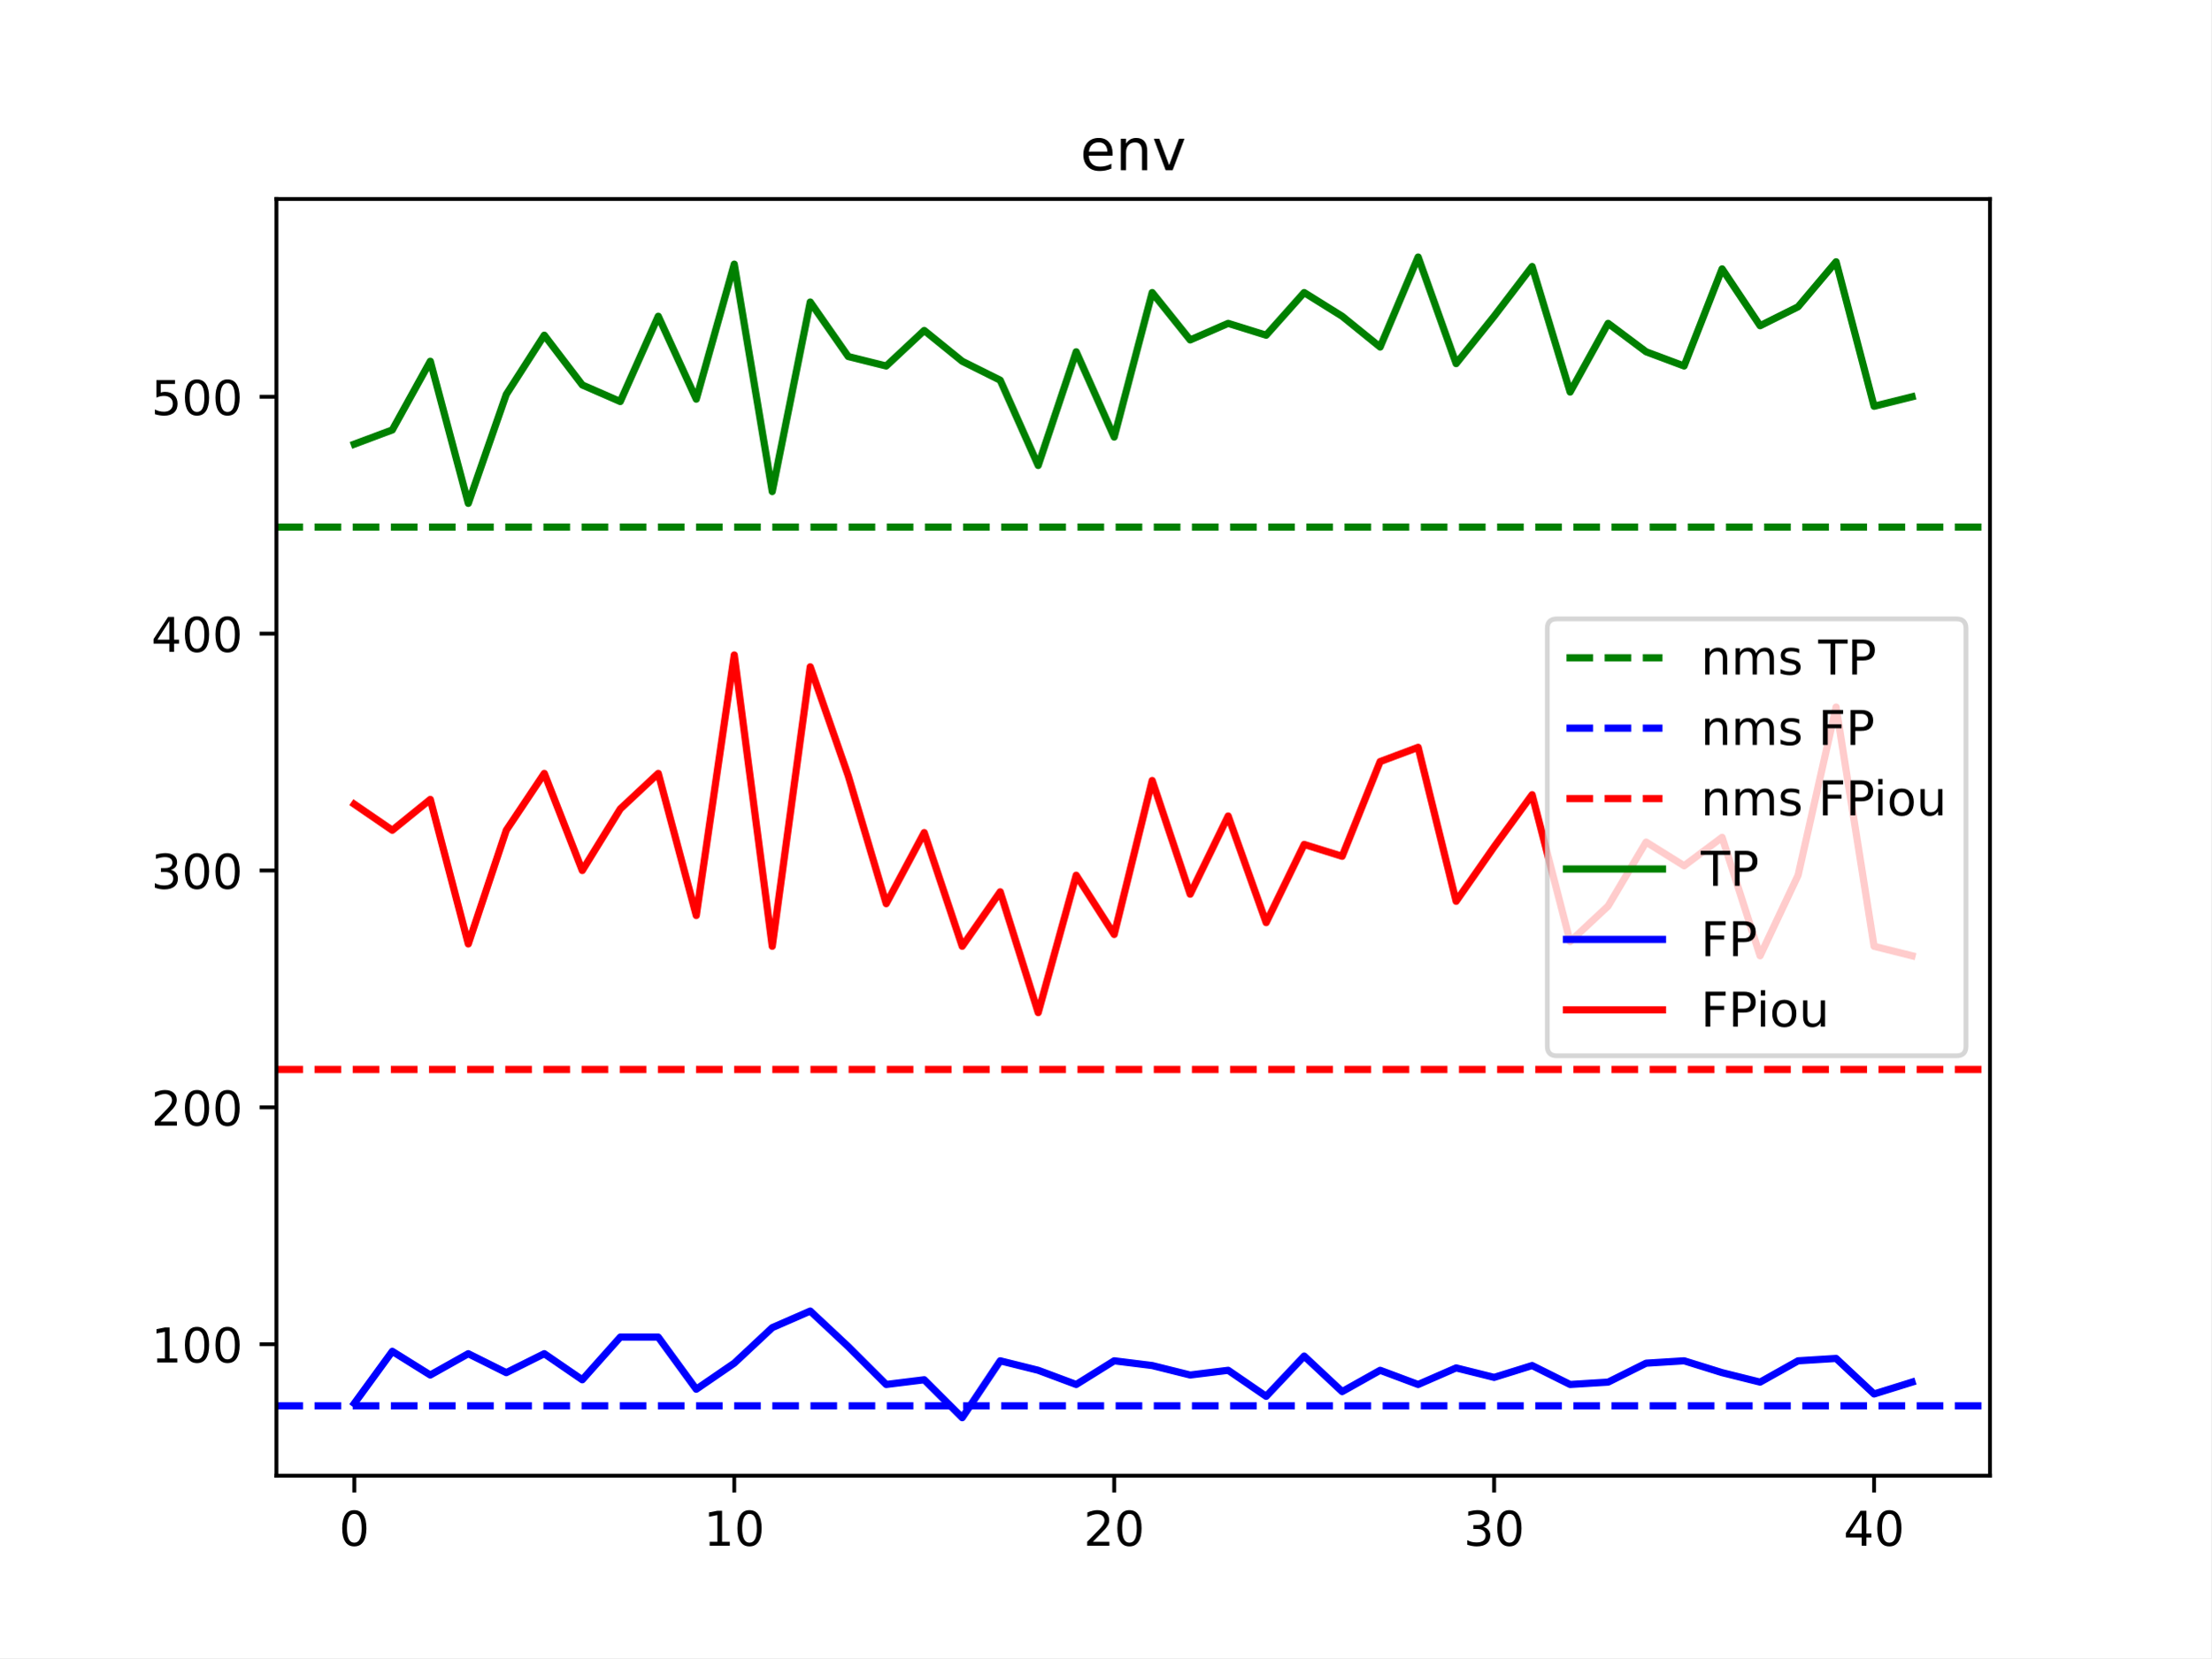
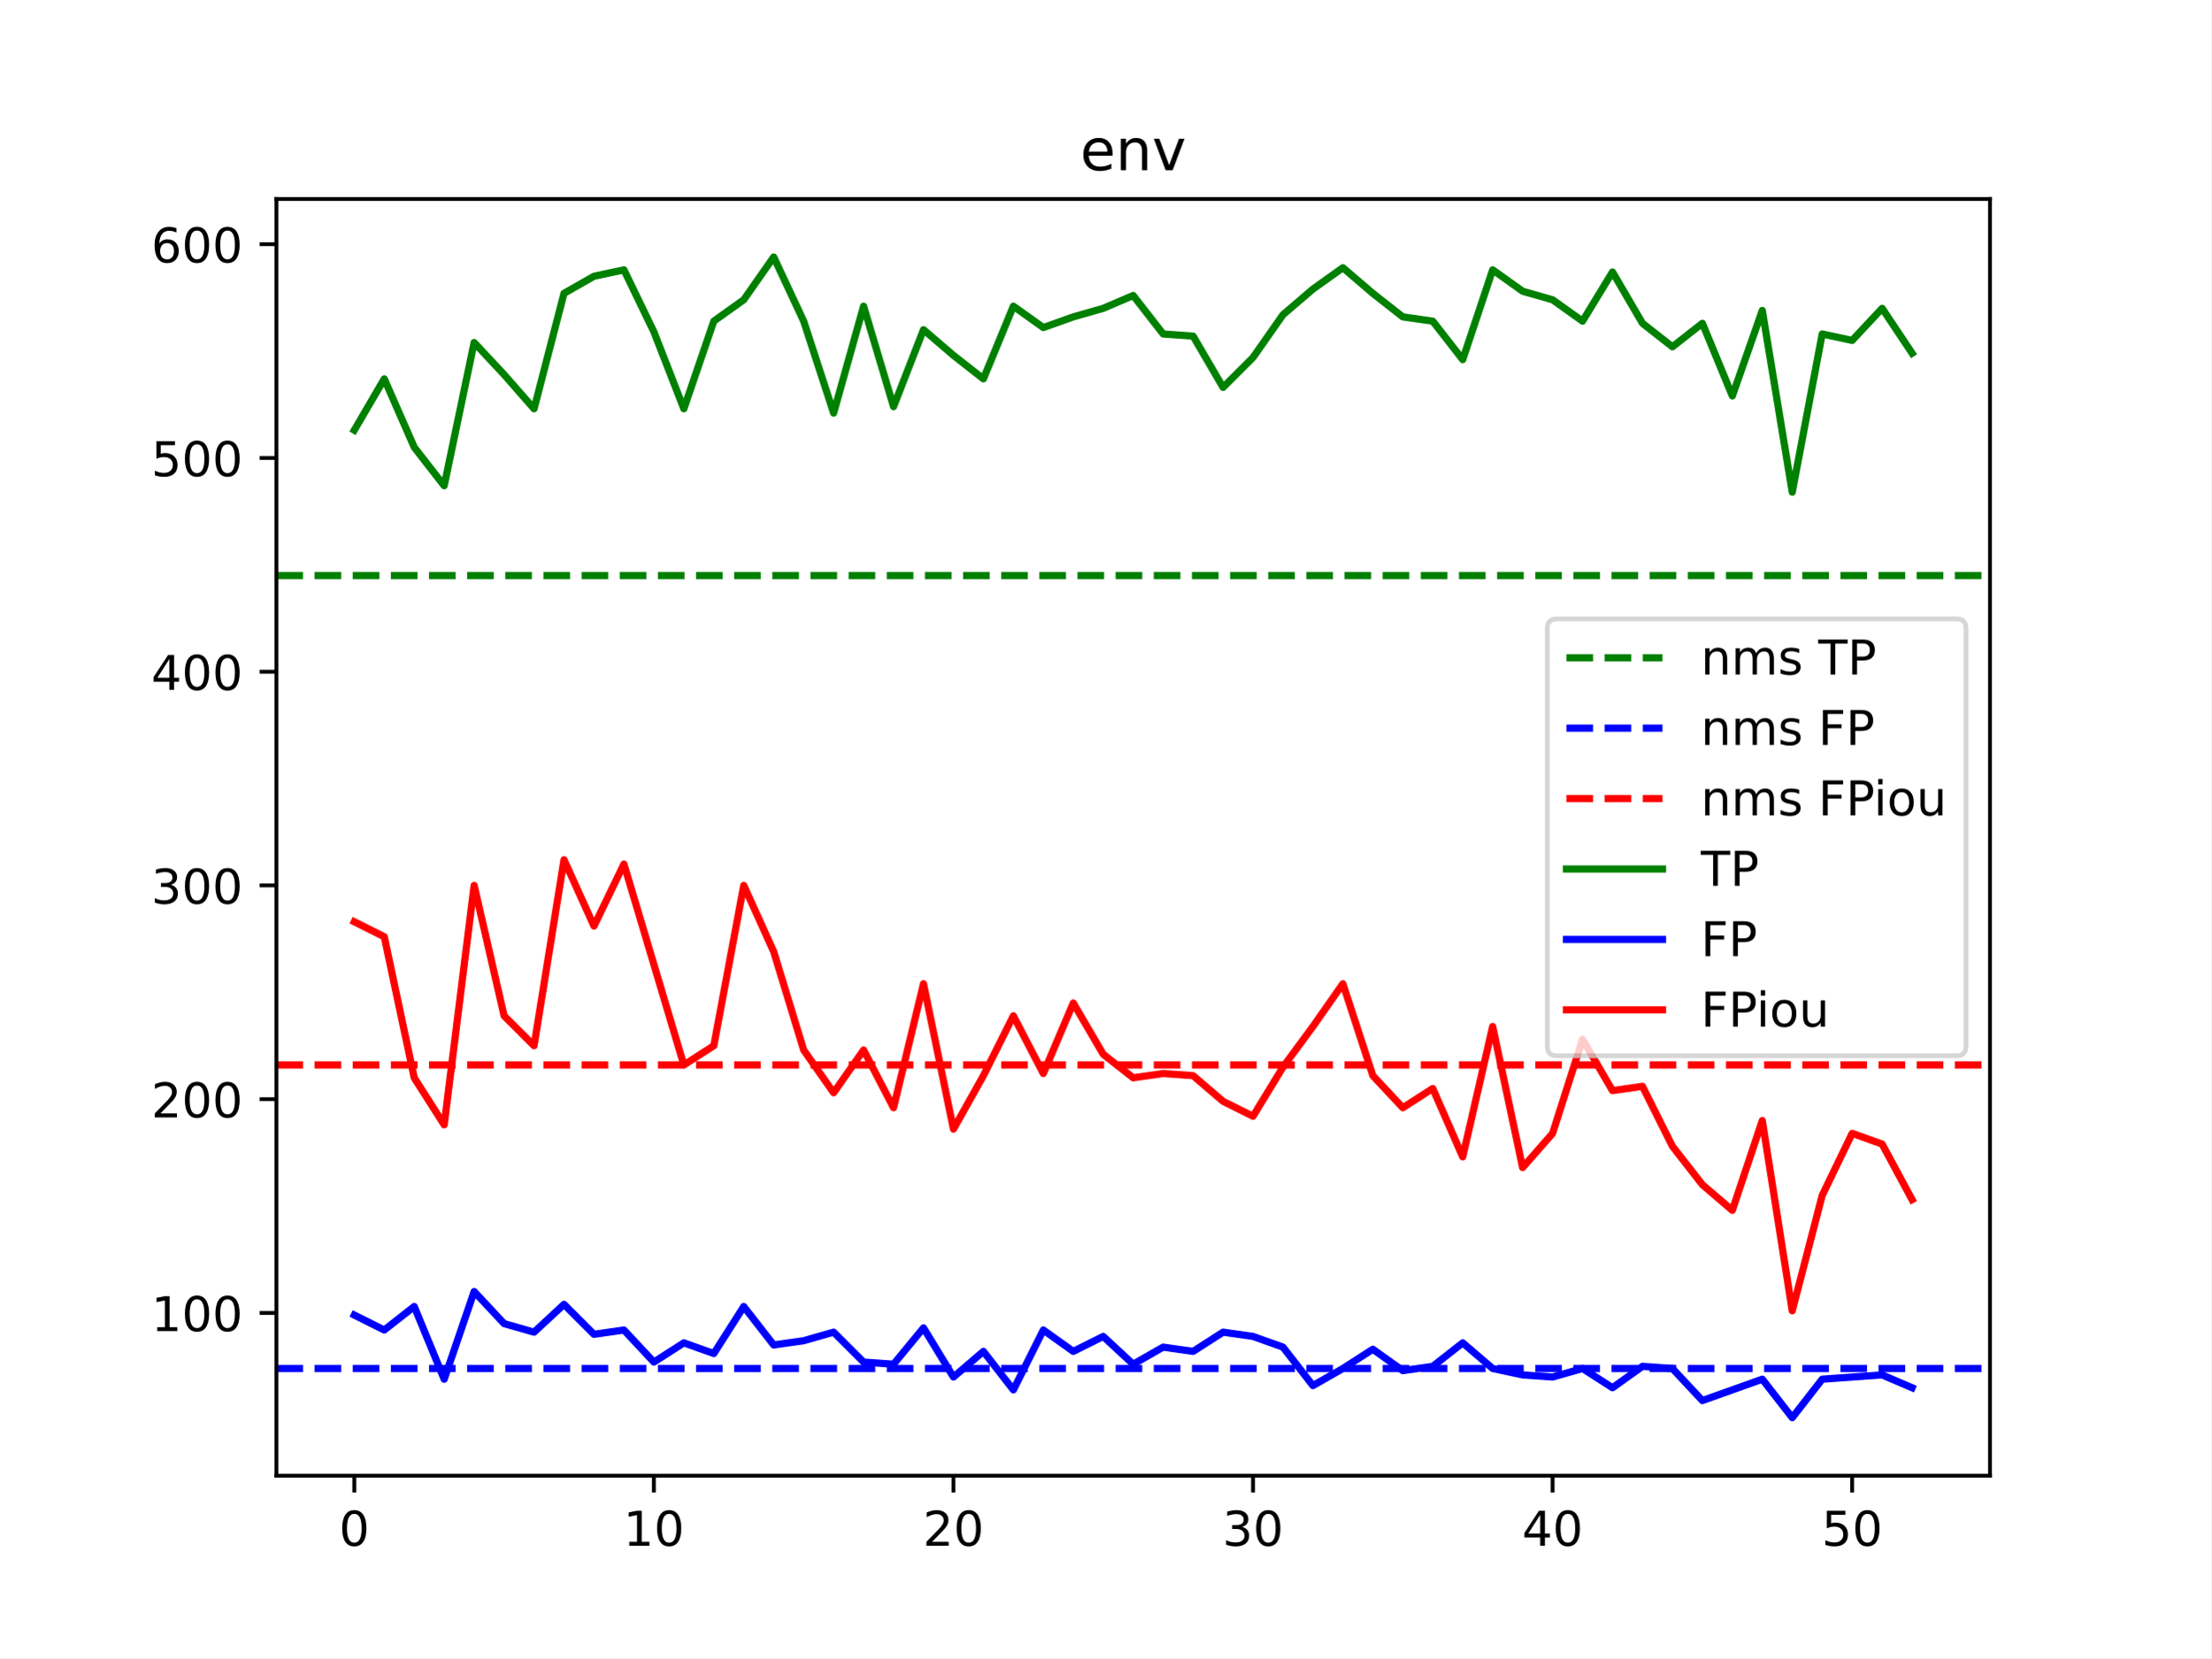
<svg xmlns="http://www.w3.org/2000/svg" xmlns:xlink="http://www.w3.org/1999/xlink" width="460.8pt" height="345.6pt" viewBox="0 0 460.8 345.6" version="1.1">
  <defs>
    <style type="text/css">*{stroke-linejoin: round; stroke-linecap: butt}</style>
  </defs>
  <g id="figure_1">
    <g id="patch_1">
      <path d="M 0 345.6  L 460.8 345.6  L 460.8 0  L 0 0  z " style="fill: #ffffff" />
    </g>
    <g id="axes_1">
      <g id="patch_2">
        <path d="M 57.6 307.584  L 414.72 307.584  L 414.72 41.472  L 57.6 41.472  z " style="fill: #ffffff" />
      </g>
      <g id="matplotlib.axis_1">
        <g id="xtick_1">
          <g id="line2d_1">
            <defs>
-               <path id="mfe5435e717" d="M 0 0  L 0 3.5  " style="stroke: #000000; stroke-width: 0.8" />
-             </defs>
-             <g>
-               <use xlink:href="#mfe5435e717" x="73.833" y="307.584" style="stroke: #000000; stroke-width: 0.8" />
+               <path id="m58479210be" d="M 0 0  L 0 3.5  " style="stroke: #000000; stroke-width: 0.8" />
+             </defs>
+             <g>
+               <use xlink:href="#m58479210be" x="73.833" y="307.584" style="stroke: #000000; stroke-width: 0.8" />
            </g>
          </g>
          <g id="text_1">
            <g transform="translate(70.65148 322.1824) scale(0.1 -0.1)">
              <defs>
                <path id="DejaVuSans-30" d="M 2034 4250  Q 1547 4250 1301 3770  Q 1056 3291 1056 2328  Q 1056 1369 1301 889  Q 1547 409 2034 409  Q 2525 409 2770 889  Q 3016 1369 3016 2328  Q 3016 3291 2770 3770  Q 2525 4250 2034 4250  z M 2034 4750  Q 2819 4750 3233 4129  Q 3647 3509 3647 2328  Q 3647 1150 3233 529  Q 2819 -91 2034 -91  Q 1250 -91 836 529  Q 422 1150 422 2328  Q 422 3509 836 4129  Q 1250 4750 2034 4750  z " transform="scale(0.015625)" />
              </defs>
              <use xlink:href="#DejaVuSans-30" />
            </g>
          </g>
        </g>
        <g id="xtick_2">
          <g id="line2d_2">
            <g>
-               <use xlink:href="#mfe5435e717" x="153.017" y="307.584" style="stroke: #000000; stroke-width: 0.8" />
+               <use xlink:href="#m58479210be" x="136.266" y="307.584" style="stroke: #000000; stroke-width: 0.8" />
            </g>
          </g>
          <g id="text_2">
-             <g transform="translate(146.6543 322.1824) scale(0.1 -0.1)">
+             <g transform="translate(129.9038 322.1824) scale(0.1 -0.1)">
              <defs>
                <path id="DejaVuSans-31" d="M 794 531  L 1825 531  L 1825 4091  L 703 3866  L 703 4441  L 1819 4666  L 2450 4666  L 2450 531  L 3481 531  L 3481 0  L 794 0  L 794 531  z " transform="scale(0.015625)" />
              </defs>
              <use xlink:href="#DejaVuSans-31" />
              <use xlink:href="#DejaVuSans-30" x="63.623" />
            </g>
          </g>
        </g>
        <g id="xtick_3">
          <g id="line2d_3">
            <g>
-               <use xlink:href="#mfe5435e717" x="232.201" y="307.584" style="stroke: #000000; stroke-width: 0.8" />
+               <use xlink:href="#m58479210be" x="198.7" y="307.584" style="stroke: #000000; stroke-width: 0.8" />
            </g>
          </g>
          <g id="text_3">
-             <g transform="translate(225.8383 322.1824) scale(0.1 -0.1)">
+             <g transform="translate(192.3374 322.1824) scale(0.1 -0.1)">
              <defs>
                <path id="DejaVuSans-32" d="M 1228 531  L 3431 531  L 3431 0  L 469 0  L 469 531  Q 828 903 1448 1529  Q 2069 2156 2228 2338  Q 2531 2678 2651 2914  Q 2772 3150 2772 3378  Q 2772 3750 2511 3984  Q 2250 4219 1831 4219  Q 1534 4219 1204 4116  Q 875 4013 500 3803  L 500 4441  Q 881 4594 1212 4672  Q 1544 4750 1819 4750  Q 2544 4750 2975 4387  Q 3406 4025 3406 3419  Q 3406 3131 3298 2873  Q 3191 2616 2906 2266  Q 2828 2175 2409 1742  Q 1991 1309 1228 531  z " transform="scale(0.015625)" />
              </defs>
              <use xlink:href="#DejaVuSans-32" />
              <use xlink:href="#DejaVuSans-30" x="63.623" />
            </g>
          </g>
        </g>
        <g id="xtick_4">
          <g id="line2d_4">
            <g>
-               <use xlink:href="#mfe5435e717" x="311.385" y="307.584" style="stroke: #000000; stroke-width: 0.8" />
+               <use xlink:href="#m58479210be" x="261.133" y="307.584" style="stroke: #000000; stroke-width: 0.8" />
            </g>
          </g>
          <g id="text_4">
-             <g transform="translate(305.0223 322.1824) scale(0.1 -0.1)">
+             <g transform="translate(254.7709 322.1824) scale(0.1 -0.1)">
              <defs>
                <path id="DejaVuSans-33" d="M 2597 2516  Q 3050 2419 3304 2112  Q 3559 1806 3559 1356  Q 3559 666 3084 287  Q 2609 -91 1734 -91  Q 1441 -91 1130 -33  Q 819 25 488 141  L 488 750  Q 750 597 1062 519  Q 1375 441 1716 441  Q 2309 441 2620 675  Q 2931 909 2931 1356  Q 2931 1769 2642 2001  Q 2353 2234 1838 2234  L 1294 2234  L 1294 2753  L 1863 2753  Q 2328 2753 2575 2939  Q 2822 3125 2822 3475  Q 2822 3834 2567 4026  Q 2313 4219 1838 4219  Q 1578 4219 1281 4162  Q 984 4106 628 3988  L 628 4550  Q 988 4650 1302 4700  Q 1616 4750 1894 4750  Q 2613 4750 3031 4423  Q 3450 4097 3450 3541  Q 3450 3153 3228 2886  Q 3006 2619 2597 2516  z " transform="scale(0.015625)" />
              </defs>
              <use xlink:href="#DejaVuSans-33" />
              <use xlink:href="#DejaVuSans-30" x="63.623" />
            </g>
          </g>
        </g>
        <g id="xtick_5">
          <g id="line2d_5">
            <g>
-               <use xlink:href="#mfe5435e717" x="390.569" y="307.584" style="stroke: #000000; stroke-width: 0.8" />
+               <use xlink:href="#m58479210be" x="323.567" y="307.584" style="stroke: #000000; stroke-width: 0.8" />
            </g>
          </g>
          <g id="text_5">
-             <g transform="translate(384.2064 322.1824) scale(0.1 -0.1)">
+             <g transform="translate(317.2045 322.1824) scale(0.1 -0.1)">
              <defs>
                <path id="DejaVuSans-34" d="M 2419 4116  L 825 1625  L 2419 1625  L 2419 4116  z M 2253 4666  L 3047 4666  L 3047 1625  L 3713 1625  L 3713 1100  L 3047 1100  L 3047 0  L 2419 0  L 2419 1100  L 313 1100  L 313 1709  L 2253 4666  z " transform="scale(0.015625)" />
              </defs>
              <use xlink:href="#DejaVuSans-34" />
+               <use xlink:href="#DejaVuSans-30" x="63.623" />
+             </g>
+           </g>
+         </g>
+         <g id="xtick_6">
+           <g id="line2d_6">
+             <g>
+               <use xlink:href="#m58479210be" x="386.001" y="307.584" style="stroke: #000000; stroke-width: 0.8" />
+             </g>
+           </g>
+           <g id="text_6">
+             <g transform="translate(379.6381 322.1824) scale(0.1 -0.1)">
+               <defs>
+                 <path id="DejaVuSans-35" d="M 691 4666  L 3169 4666  L 3169 4134  L 1269 4134  L 1269 2991  Q 1406 3038 1543 3061  Q 1681 3084 1819 3084  Q 2600 3084 3056 2656  Q 3513 2228 3513 1497  Q 3513 744 3044 326  Q 2575 -91 1722 -91  Q 1428 -91 1123 -41  Q 819 9 494 109  L 494 744  Q 775 591 1075 516  Q 1375 441 1709 441  Q 2250 441 2565 725  Q 2881 1009 2881 1497  Q 2881 1984 2565 2268  Q 2250 2553 1709 2553  Q 1456 2553 1204 2497  Q 953 2441 691 2322  L 691 4666  z " transform="scale(0.015625)" />
+               </defs>
+               <use xlink:href="#DejaVuSans-35" />
              <use xlink:href="#DejaVuSans-30" x="63.623" />
            </g>
          </g>
        </g>
      </g>
      <g id="matplotlib.axis_2">
        <g id="ytick_1">
-           <g id="line2d_6">
-             <defs>
-               <path id="m9531ebc06b" d="M 0 0  L -3.5 0  " style="stroke: #000000; stroke-width: 0.8" />
-             </defs>
-             <g>
-               <use xlink:href="#m9531ebc06b" x="57.6" y="280.183" style="stroke: #000000; stroke-width: 0.8" />
-             </g>
-           </g>
-           <g id="text_6">
-             <g transform="translate(31.5125 283.9821) scale(0.1 -0.1)">
+           <g id="line2d_7">
+             <defs>
+               <path id="mcfd57a27c0" d="M 0 0  L -3.5 0  " style="stroke: #000000; stroke-width: 0.8" />
+             </defs>
+             <g>
+               <use xlink:href="#mcfd57a27c0" x="57.6" y="273.657" style="stroke: #000000; stroke-width: 0.8" />
+             </g>
+           </g>
+           <g id="text_7">
+             <g transform="translate(31.5125 277.4565) scale(0.1 -0.1)">
              <use xlink:href="#DejaVuSans-31" />
              <use xlink:href="#DejaVuSans-30" x="63.623" />
              <use xlink:href="#DejaVuSans-30" x="127.246" />
            </g>
          </g>
        </g>
        <g id="ytick_2">
-           <g id="line2d_7">
-             <g>
-               <use xlink:href="#m9531ebc06b" x="57.6" y="230.811" style="stroke: #000000; stroke-width: 0.8" />
-             </g>
-           </g>
-           <g id="text_7">
-             <g transform="translate(31.5125 234.6106) scale(0.1 -0.1)">
+           <g id="line2d_8">
+             <g>
+               <use xlink:href="#mcfd57a27c0" x="57.6" y="229.105" style="stroke: #000000; stroke-width: 0.8" />
+             </g>
+           </g>
+           <g id="text_8">
+             <g transform="translate(31.5125 232.904) scale(0.1 -0.1)">
              <use xlink:href="#DejaVuSans-32" />
              <use xlink:href="#DejaVuSans-30" x="63.623" />
              <use xlink:href="#DejaVuSans-30" x="127.246" />
            </g>
          </g>
        </g>
        <g id="ytick_3">
-           <g id="line2d_8">
-             <g>
-               <use xlink:href="#m9531ebc06b" x="57.6" y="181.44" style="stroke: #000000; stroke-width: 0.8" />
-             </g>
-           </g>
-           <g id="text_8">
-             <g transform="translate(31.5125 185.2392) scale(0.1 -0.1)">
+           <g id="line2d_9">
+             <g>
+               <use xlink:href="#mcfd57a27c0" x="57.6" y="184.552" style="stroke: #000000; stroke-width: 0.8" />
+             </g>
+           </g>
+           <g id="text_9">
+             <g transform="translate(31.5125 188.3515) scale(0.1 -0.1)">
              <use xlink:href="#DejaVuSans-33" />
              <use xlink:href="#DejaVuSans-30" x="63.623" />
              <use xlink:href="#DejaVuSans-30" x="127.246" />
            </g>
          </g>
        </g>
        <g id="ytick_4">
-           <g id="line2d_9">
-             <g>
-               <use xlink:href="#m9531ebc06b" x="57.6" y="132.069" style="stroke: #000000; stroke-width: 0.8" />
-             </g>
-           </g>
-           <g id="text_9">
-             <g transform="translate(31.5125 135.8678) scale(0.1 -0.1)">
+           <g id="line2d_10">
+             <g>
+               <use xlink:href="#mcfd57a27c0" x="57.6" y="140" style="stroke: #000000; stroke-width: 0.8" />
+             </g>
+           </g>
+           <g id="text_10">
+             <g transform="translate(31.5125 143.799) scale(0.1 -0.1)">
              <use xlink:href="#DejaVuSans-34" />
              <use xlink:href="#DejaVuSans-30" x="63.623" />
              <use xlink:href="#DejaVuSans-30" x="127.246" />
            </g>
          </g>
        </g>
        <g id="ytick_5">
-           <g id="line2d_10">
-             <g>
-               <use xlink:href="#m9531ebc06b" x="57.6" y="82.697" style="stroke: #000000; stroke-width: 0.8" />
-             </g>
-           </g>
-           <g id="text_10">
-             <g transform="translate(31.5125 86.49636) scale(0.1 -0.1)">
-               <defs>
-                 <path id="DejaVuSans-35" d="M 691 4666  L 3169 4666  L 3169 4134  L 1269 4134  L 1269 2991  Q 1406 3038 1543 3061  Q 1681 3084 1819 3084  Q 2600 3084 3056 2656  Q 3513 2228 3513 1497  Q 3513 744 3044 326  Q 2575 -91 1722 -91  Q 1428 -91 1123 -41  Q 819 9 494 109  L 494 744  Q 775 591 1075 516  Q 1375 441 1709 441  Q 2250 441 2565 725  Q 2881 1009 2881 1497  Q 2881 1984 2565 2268  Q 2250 2553 1709 2553  Q 1456 2553 1204 2497  Q 953 2441 691 2322  L 691 4666  z " transform="scale(0.015625)" />
-               </defs>
+           <g id="line2d_11">
+             <g>
+               <use xlink:href="#mcfd57a27c0" x="57.6" y="95.447" style="stroke: #000000; stroke-width: 0.8" />
+             </g>
+           </g>
+           <g id="text_11">
+             <g transform="translate(31.5125 99.24656) scale(0.1 -0.1)">
              <use xlink:href="#DejaVuSans-35" />
              <use xlink:href="#DejaVuSans-30" x="63.623" />
              <use xlink:href="#DejaVuSans-30" x="127.246" />
            </g>
          </g>
        </g>
-       </g>
-       <g id="line2d_11">
-         <path d="M 57.6 109.851  L 414.72 109.851  " clip-path="url(#pd915258429)" style="fill: none; stroke-dasharray: 5.55,2.4; stroke-dashoffset: 0; stroke: #008000; stroke-width: 1.5" />
-       </g>
-       <g id="line2d_12">
-         <path d="M 57.6 293.019  L 414.72 293.019  " clip-path="url(#pd915258429)" style="fill: none; stroke-dasharray: 5.55,2.4; stroke-dashoffset: 0; stroke: #0000ff; stroke-width: 1.5" />
+         <g id="ytick_6">
+           <g id="line2d_12">
+             <g>
+               <use xlink:href="#mcfd57a27c0" x="57.6" y="50.895" style="stroke: #000000; stroke-width: 0.8" />
+             </g>
+           </g>
+           <g id="text_12">
+             <g transform="translate(31.5125 54.69407) scale(0.1 -0.1)">
+               <defs>
+                 <path id="DejaVuSans-36" d="M 2113 2584  Q 1688 2584 1439 2293  Q 1191 2003 1191 1497  Q 1191 994 1439 701  Q 1688 409 2113 409  Q 2538 409 2786 701  Q 3034 994 3034 1497  Q 3034 2003 2786 2293  Q 2538 2584 2113 2584  z M 3366 4563  L 3366 3988  Q 3128 4100 2886 4159  Q 2644 4219 2406 4219  Q 1781 4219 1451 3797  Q 1122 3375 1075 2522  Q 1259 2794 1537 2939  Q 1816 3084 2150 3084  Q 2853 3084 3261 2657  Q 3669 2231 3669 1497  Q 3669 778 3244 343  Q 2819 -91 2113 -91  Q 1303 -91 875 529  Q 447 1150 447 2328  Q 447 3434 972 4092  Q 1497 4750 2381 4750  Q 2619 4750 2861 4703  Q 3103 4656 3366 4563  z " transform="scale(0.015625)" />
+               </defs>
+               <use xlink:href="#DejaVuSans-36" />
+               <use xlink:href="#DejaVuSans-30" x="63.623" />
+               <use xlink:href="#DejaVuSans-30" x="127.246" />
+             </g>
+           </g>
+         </g>
      </g>
      <g id="line2d_13">
-         <path d="M 57.6 222.912  L 414.72 222.912  " clip-path="url(#pd915258429)" style="fill: none; stroke-dasharray: 5.55,2.4; stroke-dashoffset: 0; stroke: #ff0000; stroke-width: 1.5" />
+         <path d="M 57.6 119.951  L 414.72 119.951  " clip-path="url(#p726841ae78)" style="fill: none; stroke-dasharray: 5.55,2.4; stroke-dashoffset: 0; stroke: #008000; stroke-width: 1.5" />
      </g>
      <g id="line2d_14">
-         <path d="M 73.833 92.571  L 81.751 89.609  L 89.67 75.291  L 97.588 104.914  L 105.506 82.203  L 113.425 69.861  L 121.343 80.229  L 129.262 83.685  L 137.18 65.911  L 145.098 83.191  L 153.017 55.049  L 160.935 102.446  L 168.854 62.949  L 176.772 74.304  L 184.69 76.279  L 192.609 68.873  L 200.527 75.291  L 208.446 79.241  L 216.364 97.015  L 224.282 73.317  L 232.201 91.09  L 240.119 60.974  L 248.038 70.848  L 255.956 67.392  L 263.874 69.861  L 271.793 60.974  L 279.711 65.911  L 287.63 72.329  L 295.548 53.568  L 303.466 75.785  L 311.385 65.911  L 319.303 55.543  L 327.222 81.71  L 335.14 67.392  L 343.058 73.317  L 350.977 76.279  L 358.895 56.037  L 366.814 67.886  L 374.732 63.936  L 382.65 54.555  L 390.569 84.672  L 398.487 82.697  " clip-path="url(#pd915258429)" style="fill: none; stroke: #008000; stroke-width: 1.5; stroke-linecap: square" />
+         <path d="M 57.6 285.241  L 414.72 285.241  " clip-path="url(#p726841ae78)" style="fill: none; stroke-dasharray: 5.55,2.4; stroke-dashoffset: 0; stroke: #0000ff; stroke-width: 1.5" />
      </g>
      <g id="line2d_15">
-         <path d="M 73.833 292.526  L 81.751 281.664  L 89.67 286.601  L 97.588 282.158  L 105.506 286.107  L 113.425 282.158  L 121.343 287.589  L 129.262 278.702  L 137.18 278.702  L 145.098 289.563  L 153.017 284.133  L 160.935 276.727  L 168.854 273.271  L 176.772 280.677  L 184.69 288.576  L 192.609 287.589  L 200.527 295.488  L 208.446 283.639  L 216.364 285.614  L 224.282 288.576  L 232.201 283.639  L 240.119 284.626  L 248.038 286.601  L 255.956 285.614  L 263.874 291.045  L 271.793 282.651  L 279.711 290.057  L 287.63 285.614  L 295.548 288.576  L 303.466 285.12  L 311.385 287.095  L 319.303 284.626  L 327.222 288.576  L 335.14 288.082  L 343.058 284.133  L 350.977 283.639  L 358.895 286.107  L 366.814 288.082  L 374.732 283.639  L 382.65 283.145  L 390.569 290.551  L 398.487 288.082  " clip-path="url(#pd915258429)" style="fill: none; stroke: #0000ff; stroke-width: 1.5; stroke-linecap: square" />
+         <path d="M 57.6 221.976  L 414.72 221.976  " clip-path="url(#p726841ae78)" style="fill: none; stroke-dasharray: 5.55,2.4; stroke-dashoffset: 0; stroke: #ff0000; stroke-width: 1.5" />
      </g>
      <g id="line2d_16">
-         <path d="M 73.833 167.616  L 81.751 173.047  L 89.67 166.629  L 97.588 196.745  L 105.506 173.047  L 113.425 161.198  L 121.343 181.44  L 129.262 168.603  L 137.18 161.198  L 145.098 190.821  L 153.017 136.512  L 160.935 197.239  L 168.854 138.981  L 176.772 161.691  L 184.69 188.352  L 192.609 173.541  L 200.527 197.239  L 208.446 185.883  L 216.364 211.063  L 224.282 182.427  L 232.201 194.77  L 240.119 162.679  L 248.038 186.377  L 255.956 170.085  L 263.874 192.302  L 271.793 176.009  L 279.711 178.478  L 287.63 158.729  L 295.548 155.767  L 303.466 187.858  L 311.385 176.503  L 319.303 165.641  L 327.222 196.251  L 335.14 188.846  L 343.058 175.515  L 350.977 180.453  L 358.895 174.528  L 366.814 199.214  L 374.732 182.427  L 382.65 147.374  L 390.569 197.239  L 398.487 199.214  " clip-path="url(#pd915258429)" style="fill: none; stroke: #ff0000; stroke-width: 1.5; stroke-linecap: square" />
+         <path d="M 73.833 89.656  L 80.076 78.963  L 86.319 93.22  L 92.563 101.239  L 98.806 71.389  L 105.05 78.072  L 111.293 85.2  L 117.536 61.142  L 123.78 57.578  L 130.023 56.241  L 136.266 69.161  L 142.51 85.2  L 148.753 66.934  L 154.996 62.478  L 161.24 53.568  L 167.483 66.934  L 173.726 86.091  L 179.97 63.815  L 186.213 84.755  L 192.457 68.716  L 198.7 74.062  L 204.943 78.963  L 211.187 63.815  L 217.43 68.27  L 223.673 66.043  L 229.917 64.261  L 236.16 61.587  L 242.403 69.607  L 248.647 70.052  L 254.89 80.745  L 261.133 74.508  L 267.377 65.597  L 273.62 60.251  L 279.863 55.796  L 286.107 61.142  L 292.35 66.043  L 298.594 66.934  L 304.837 74.953  L 311.08 56.241  L 317.324 60.696  L 323.567 62.478  L 329.81 66.934  L 336.054 56.687  L 342.297 67.379  L 348.54 72.28  L 354.784 67.379  L 361.027 82.527  L 367.27 64.706  L 373.514 102.576  L 379.757 69.607  L 386.001 70.943  L 392.244 64.261  L 398.487 73.617  " clip-path="url(#p726841ae78)" style="fill: none; stroke: #008000; stroke-width: 1.5; stroke-linecap: square" />
+       </g>
+       <g id="line2d_17">
+         <path d="M 73.833 274.103  L 80.076 277.221  L 86.319 272.321  L 92.563 287.469  L 98.806 269.202  L 105.05 275.885  L 111.293 277.667  L 117.536 271.875  L 123.78 278.113  L 130.023 277.221  L 136.266 283.904  L 142.51 279.895  L 148.753 282.122  L 154.996 272.321  L 161.24 280.34  L 167.483 279.449  L 173.726 277.667  L 179.97 283.904  L 186.213 284.35  L 192.457 276.776  L 198.7 287.023  L 204.943 281.677  L 211.187 289.696  L 217.43 277.221  L 223.673 281.677  L 229.917 278.558  L 236.16 284.35  L 242.403 280.786  L 248.647 281.677  L 254.89 277.667  L 261.133 278.558  L 267.377 280.786  L 273.62 288.805  L 279.863 285.241  L 286.107 281.231  L 292.35 285.686  L 298.594 284.795  L 304.837 279.895  L 311.08 285.241  L 317.324 286.578  L 323.567 287.023  L 329.81 285.241  L 336.054 289.251  L 342.297 284.795  L 348.54 285.241  L 354.784 291.924  L 361.027 289.696  L 367.27 287.469  L 373.514 295.488  L 379.757 287.469  L 386.001 287.023  L 392.244 286.578  L 398.487 289.251  " clip-path="url(#p726841ae78)" style="fill: none; stroke: #0000ff; stroke-width: 1.5; stroke-linecap: square" />
+       </g>
+       <g id="line2d_18">
+         <path d="M 73.833 192.126  L 80.076 195.245  L 86.319 224.65  L 92.563 234.451  L 98.806 184.552  L 105.05 211.729  L 111.293 217.967  L 117.536 179.206  L 123.78 193.017  L 130.023 180.097  L 136.266 201.037  L 142.51 221.976  L 148.753 217.967  L 154.996 184.552  L 161.24 198.364  L 167.483 218.858  L 173.726 227.768  L 179.97 218.858  L 186.213 230.887  L 192.457 205.046  L 198.7 235.342  L 204.943 224.204  L 211.187 211.729  L 217.43 223.758  L 223.673 209.056  L 229.917 219.749  L 236.16 224.65  L 242.403 223.758  L 248.647 224.204  L 254.89 229.55  L 261.133 232.669  L 267.377 222.422  L 273.62 213.957  L 279.863 205.046  L 286.107 224.204  L 292.35 230.887  L 298.594 226.877  L 304.837 241.134  L 311.08 213.957  L 317.324 243.362  L 323.567 236.233  L 329.81 216.63  L 336.054 227.323  L 342.297 226.432  L 348.54 238.906  L 354.784 246.926  L 361.027 252.272  L 367.27 233.56  L 373.514 273.212  L 379.757 249.153  L 386.001 236.233  L 392.244 238.461  L 398.487 250.044  " clip-path="url(#p726841ae78)" style="fill: none; stroke: #ff0000; stroke-width: 1.5; stroke-linecap: square" />
      </g>
      <g id="patch_3">
        <path d="M 57.6 307.584  L 57.6 41.472  " style="fill: none; stroke: #000000; stroke-width: 0.8; stroke-linejoin: miter; stroke-linecap: square" />
      </g>
      <g id="patch_4">
        <path d="M 414.72 307.584  L 414.72 41.472  " style="fill: none; stroke: #000000; stroke-width: 0.8; stroke-linejoin: miter; stroke-linecap: square" />
      </g>
      <g id="patch_5">
        <path d="M 57.6 307.584  L 414.72 307.584  " style="fill: none; stroke: #000000; stroke-width: 0.8; stroke-linejoin: miter; stroke-linecap: square" />
      </g>
      <g id="patch_6">
        <path d="M 57.6 41.472  L 414.72 41.472  " style="fill: none; stroke: #000000; stroke-width: 0.8; stroke-linejoin: miter; stroke-linecap: square" />
      </g>
-       <g id="text_11">
+       <g id="text_13">
        <g transform="translate(225.1144 35.472) scale(0.12 -0.12)">
          <defs>
            <path id="DejaVuSans-65" d="M 3597 1894  L 3597 1613  L 953 1613  Q 991 1019 1311 708  Q 1631 397 2203 397  Q 2534 397 2845 478  Q 3156 559 3463 722  L 3463 178  Q 3153 47 2828 -22  Q 2503 -91 2169 -91  Q 1331 -91 842 396  Q 353 884 353 1716  Q 353 2575 817 3079  Q 1281 3584 2069 3584  Q 2775 3584 3186 3129  Q 3597 2675 3597 1894  z M 3022 2063  Q 3016 2534 2758 2815  Q 2500 3097 2075 3097  Q 1594 3097 1305 2825  Q 1016 2553 972 2059  L 3022 2063  z " transform="scale(0.015625)" />
            <path id="DejaVuSans-6e" d="M 3513 2113  L 3513 0  L 2938 0  L 2938 2094  Q 2938 2591 2744 2837  Q 2550 3084 2163 3084  Q 1697 3084 1428 2787  Q 1159 2491 1159 1978  L 1159 0  L 581 0  L 581 3500  L 1159 3500  L 1159 2956  Q 1366 3272 1645 3428  Q 1925 3584 2291 3584  Q 2894 3584 3203 3211  Q 3513 2838 3513 2113  z " transform="scale(0.015625)" />
            <path id="DejaVuSans-76" d="M 191 3500  L 800 3500  L 1894 563  L 2988 3500  L 3597 3500  L 2284 0  L 1503 0  L 191 3500  z " transform="scale(0.015625)" />
          </defs>
          <use xlink:href="#DejaVuSans-65" />
          <use xlink:href="#DejaVuSans-6e" x="61.523" />
          <use xlink:href="#DejaVuSans-76" x="124.902" />
        </g>
      </g>
      <g id="legend_1">
        <g id="patch_7">
          <path d="M 324.464 220.062  L 407.72 220.062  Q 409.72 220.062 409.72 218.062  L 409.72 130.994  Q 409.72 128.994 407.72 128.994  L 324.464 128.994  Q 322.464 128.994 322.464 130.994  L 322.464 218.062  Q 322.464 220.062 324.464 220.062  z " style="fill: #ffffff; opacity: 0.8; stroke: #cccccc; stroke-linejoin: miter" />
        </g>
-         <g id="line2d_17">
+         <g id="line2d_19">
          <path d="M 326.464 137.092  L 336.464 137.092  L 346.464 137.092  " style="fill: none; stroke-dasharray: 5.55,2.4; stroke-dashoffset: 0; stroke: #008000; stroke-width: 1.5" />
        </g>
-         <g id="text_12">
+         <g id="text_14">
          <g transform="translate(354.4638 140.5921) scale(0.1 -0.1)">
            <defs>
              <path id="DejaVuSans-6d" d="M 3328 2828  Q 3544 3216 3844 3400  Q 4144 3584 4550 3584  Q 5097 3584 5394 3201  Q 5691 2819 5691 2113  L 5691 0  L 5113 0  L 5113 2094  Q 5113 2597 4934 2840  Q 4756 3084 4391 3084  Q 3944 3084 3684 2787  Q 3425 2491 3425 1978  L 3425 0  L 2847 0  L 2847 2094  Q 2847 2600 2669 2842  Q 2491 3084 2119 3084  Q 1678 3084 1418 2786  Q 1159 2488 1159 1978  L 1159 0  L 581 0  L 581 3500  L 1159 3500  L 1159 2956  Q 1356 3278 1631 3431  Q 1906 3584 2284 3584  Q 2666 3584 2933 3390  Q 3200 3197 3328 2828  z " transform="scale(0.015625)" />
              <path id="DejaVuSans-73" d="M 2834 3397  L 2834 2853  Q 2591 2978 2328 3040  Q 2066 3103 1784 3103  Q 1356 3103 1142 2972  Q 928 2841 928 2578  Q 928 2378 1081 2264  Q 1234 2150 1697 2047  L 1894 2003  Q 2506 1872 2764 1633  Q 3022 1394 3022 966  Q 3022 478 2636 193  Q 2250 -91 1575 -91  Q 1294 -91 989 -36  Q 684 19 347 128  L 347 722  Q 666 556 975 473  Q 1284 391 1588 391  Q 1994 391 2212 530  Q 2431 669 2431 922  Q 2431 1156 2273 1281  Q 2116 1406 1581 1522  L 1381 1569  Q 847 1681 609 1914  Q 372 2147 372 2553  Q 372 3047 722 3315  Q 1072 3584 1716 3584  Q 2034 3584 2315 3537  Q 2597 3491 2834 3397  z " transform="scale(0.015625)" />
              <path id="DejaVuSans-20" transform="scale(0.015625)" />
              <path id="DejaVuSans-54" d="M -19 4666  L 3928 4666  L 3928 4134  L 2272 4134  L 2272 0  L 1638 0  L 1638 4134  L -19 4134  L -19 4666  z " transform="scale(0.015625)" />
              <path id="DejaVuSans-50" d="M 1259 4147  L 1259 2394  L 2053 2394  Q 2494 2394 2734 2622  Q 2975 2850 2975 3272  Q 2975 3691 2734 3919  Q 2494 4147 2053 4147  L 1259 4147  z M 628 4666  L 2053 4666  Q 2838 4666 3239 4311  Q 3641 3956 3641 3272  Q 3641 2581 3239 2228  Q 2838 1875 2053 1875  L 1259 1875  L 1259 0  L 628 0  L 628 4666  z " transform="scale(0.015625)" />
            </defs>
            <use xlink:href="#DejaVuSans-6e" />
            <use xlink:href="#DejaVuSans-6d" x="63.379" />
            <use xlink:href="#DejaVuSans-73" x="160.791" />
            <use xlink:href="#DejaVuSans-20" x="212.891" />
            <use xlink:href="#DejaVuSans-54" x="244.678" />
            <use xlink:href="#DejaVuSans-50" x="305.762" />
          </g>
        </g>
-         <g id="line2d_18">
+         <g id="line2d_20">
          <path d="M 326.464 151.77  L 336.464 151.77  L 346.464 151.77  " style="fill: none; stroke-dasharray: 5.55,2.4; stroke-dashoffset: 0; stroke: #0000ff; stroke-width: 1.5" />
        </g>
-         <g id="text_13">
+         <g id="text_15">
          <g transform="translate(354.4638 155.2702) scale(0.1 -0.1)">
            <defs>
              <path id="DejaVuSans-46" d="M 628 4666  L 3309 4666  L 3309 4134  L 1259 4134  L 1259 2759  L 3109 2759  L 3109 2228  L 1259 2228  L 1259 0  L 628 0  L 628 4666  z " transform="scale(0.015625)" />
            </defs>
            <use xlink:href="#DejaVuSans-6e" />
            <use xlink:href="#DejaVuSans-6d" x="63.379" />
            <use xlink:href="#DejaVuSans-73" x="160.791" />
            <use xlink:href="#DejaVuSans-20" x="212.891" />
            <use xlink:href="#DejaVuSans-46" x="244.678" />
            <use xlink:href="#DejaVuSans-50" x="302.197" />
          </g>
        </g>
-         <g id="line2d_19">
+         <g id="line2d_21">
          <path d="M 326.464 166.448  L 336.464 166.448  L 346.464 166.448  " style="fill: none; stroke-dasharray: 5.55,2.4; stroke-dashoffset: 0; stroke: #ff0000; stroke-width: 1.5" />
        </g>
-         <g id="text_14">
+         <g id="text_16">
          <g transform="translate(354.4638 169.9483) scale(0.1 -0.1)">
            <defs>
              <path id="DejaVuSans-69" d="M 603 3500  L 1178 3500  L 1178 0  L 603 0  L 603 3500  z M 603 4863  L 1178 4863  L 1178 4134  L 603 4134  L 603 4863  z " transform="scale(0.015625)" />
              <path id="DejaVuSans-6f" d="M 1959 3097  Q 1497 3097 1228 2736  Q 959 2375 959 1747  Q 959 1119 1226 758  Q 1494 397 1959 397  Q 2419 397 2687 759  Q 2956 1122 2956 1747  Q 2956 2369 2687 2733  Q 2419 3097 1959 3097  z M 1959 3584  Q 2709 3584 3137 3096  Q 3566 2609 3566 1747  Q 3566 888 3137 398  Q 2709 -91 1959 -91  Q 1206 -91 779 398  Q 353 888 353 1747  Q 353 2609 779 3096  Q 1206 3584 1959 3584  z " transform="scale(0.015625)" />
              <path id="DejaVuSans-75" d="M 544 1381  L 544 3500  L 1119 3500  L 1119 1403  Q 1119 906 1312 657  Q 1506 409 1894 409  Q 2359 409 2629 706  Q 2900 1003 2900 1516  L 2900 3500  L 3475 3500  L 3475 0  L 2900 0  L 2900 538  Q 2691 219 2414 64  Q 2138 -91 1772 -91  Q 1169 -91 856 284  Q 544 659 544 1381  z M 1991 3584  L 1991 3584  z " transform="scale(0.015625)" />
            </defs>
            <use xlink:href="#DejaVuSans-6e" />
            <use xlink:href="#DejaVuSans-6d" x="63.379" />
            <use xlink:href="#DejaVuSans-73" x="160.791" />
            <use xlink:href="#DejaVuSans-20" x="212.891" />
            <use xlink:href="#DejaVuSans-46" x="244.678" />
            <use xlink:href="#DejaVuSans-50" x="302.197" />
            <use xlink:href="#DejaVuSans-69" x="360.25" />
            <use xlink:href="#DejaVuSans-6f" x="388.033" />
            <use xlink:href="#DejaVuSans-75" x="449.215" />
          </g>
        </g>
-         <g id="line2d_20">
+         <g id="line2d_22">
          <path d="M 326.464 181.126  L 336.464 181.126  L 346.464 181.126  " style="fill: none; stroke: #008000; stroke-width: 1.5; stroke-linecap: square" />
        </g>
-         <g id="text_15">
+         <g id="text_17">
          <g transform="translate(354.4638 184.6264) scale(0.1 -0.1)">
            <use xlink:href="#DejaVuSans-54" />
            <use xlink:href="#DejaVuSans-50" x="61.084" />
          </g>
        </g>
-         <g id="line2d_21">
+         <g id="line2d_23">
          <path d="M 326.464 195.805  L 336.464 195.805  L 346.464 195.805  " style="fill: none; stroke: #0000ff; stroke-width: 1.5; stroke-linecap: square" />
        </g>
-         <g id="text_16">
+         <g id="text_18">
          <g transform="translate(354.4638 199.3046) scale(0.1 -0.1)">
            <use xlink:href="#DejaVuSans-46" />
            <use xlink:href="#DejaVuSans-50" x="57.52" />
          </g>
        </g>
-         <g id="line2d_22">
+         <g id="line2d_24">
          <path d="M 326.464 210.483  L 336.464 210.483  L 346.464 210.483  " style="fill: none; stroke: #ff0000; stroke-width: 1.5; stroke-linecap: square" />
        </g>
-         <g id="text_17">
+         <g id="text_19">
          <g transform="translate(354.4638 213.9827) scale(0.1 -0.1)">
            <use xlink:href="#DejaVuSans-46" />
            <use xlink:href="#DejaVuSans-50" x="57.52" />
            <use xlink:href="#DejaVuSans-69" x="115.572" />
            <use xlink:href="#DejaVuSans-6f" x="143.355" />
            <use xlink:href="#DejaVuSans-75" x="204.537" />
          </g>
        </g>
      </g>
    </g>
  </g>
  <defs>
-     <clipPath id="pd915258429">
+     <clipPath id="p726841ae78">
      <rect x="57.6" y="41.472" width="357.12" height="266.112" />
    </clipPath>
  </defs>
</svg>
